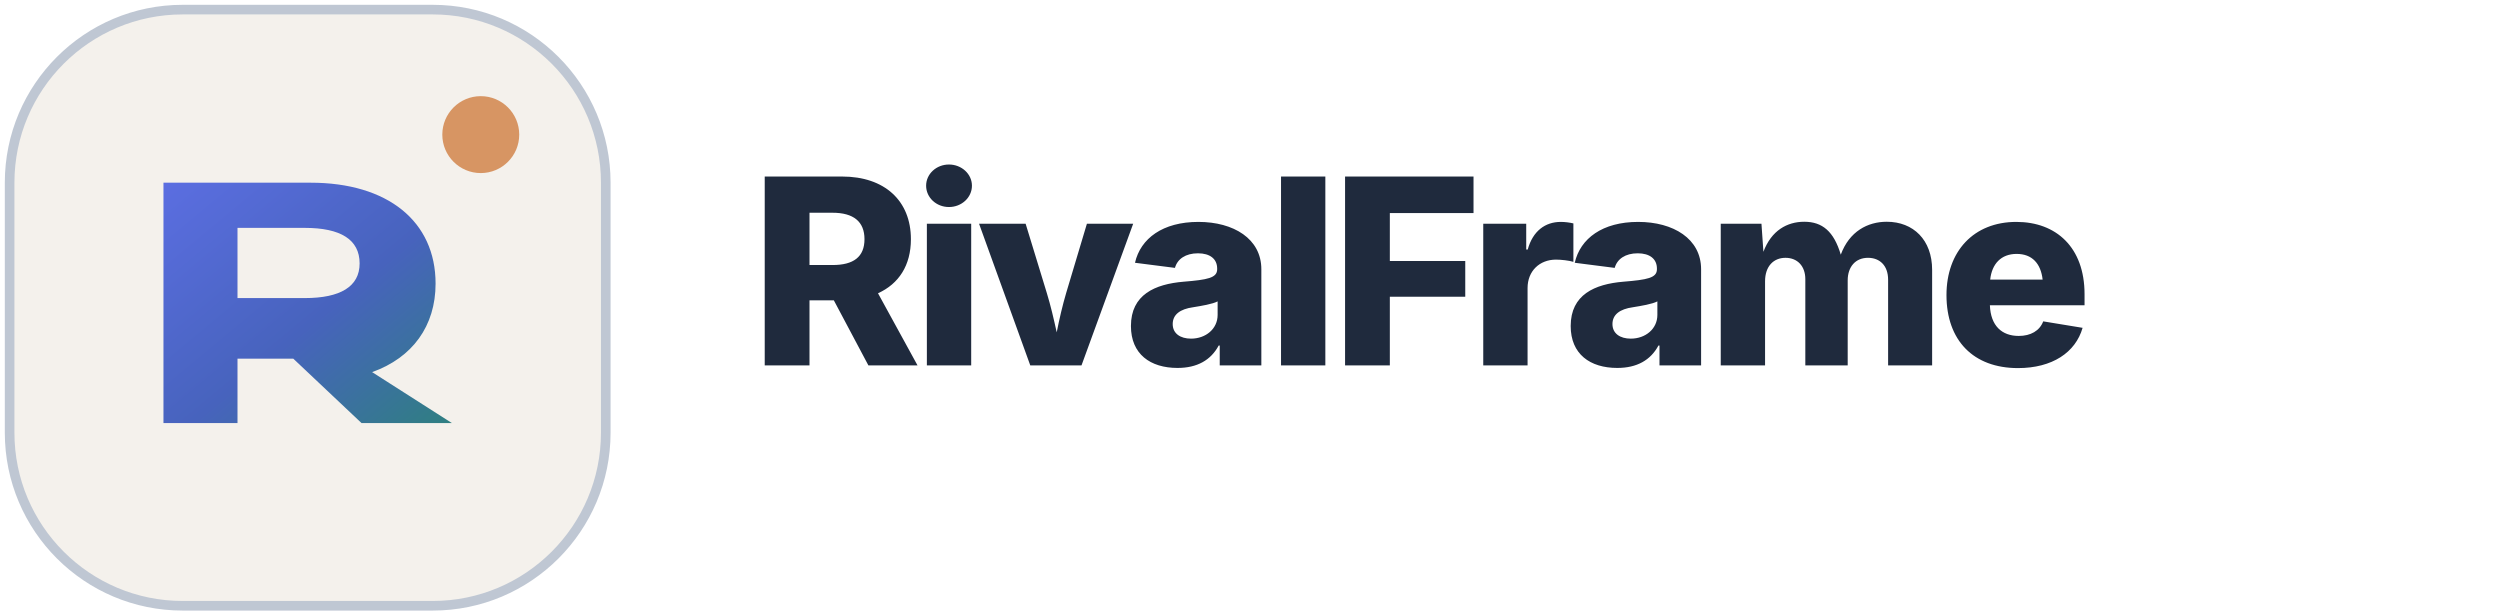
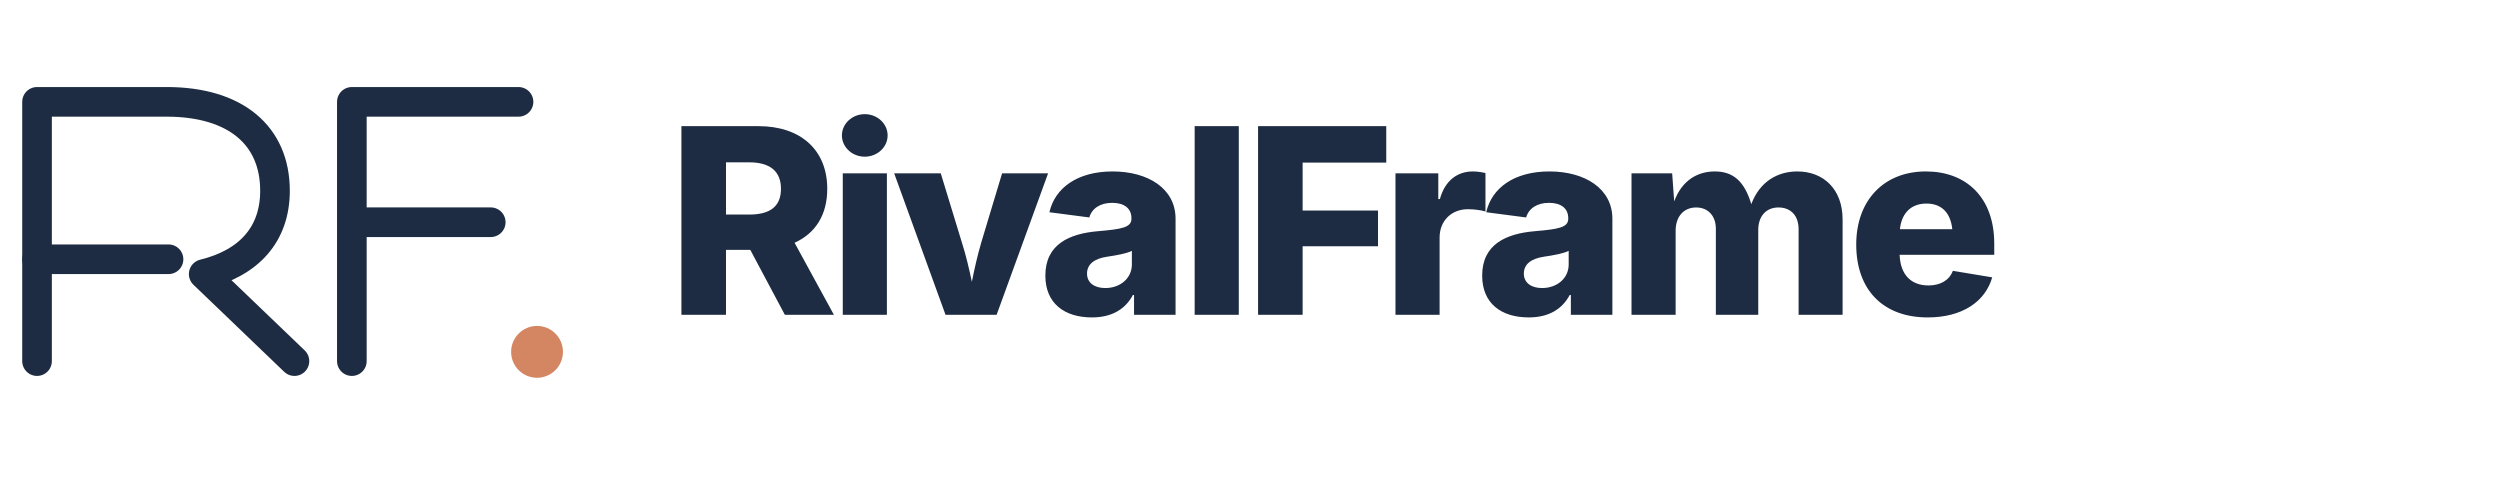
- <svg xmlns="http://www.w3.org/2000/svg" viewBox="0 0 260 64" role="img" aria-labelledby="t d">
-   <defs>
-     <linearGradient id="g" x1="0" y1="0" x2="1" y2="1">
-       <stop offset="0" stop-color="#5b6ee1" />
-       <stop offset=".55" stop-color="#4763bd" />
-       <stop offset="1" stop-color="#2f7f81" />
-     </linearGradient>
-   </defs>
-   <g transform="translate(1 1)">
-     <rect x="0" y="0" width="62" height="62" rx="18" fill="#f4f1ec" stroke="#bfc7d3" />
-     <path d="M16 43V18h15.3c8 0 13 4 13 10.5 0 4.4-2.4 7.7-6.6 9.2L46 43h-9.4l-7.1-6.7h-5.8V43H16Zm7.7-13h7c3.7 0 5.7-1.2 5.7-3.6 0-2.5-2-3.7-5.7-3.7h-7V30Z" fill="url(#g)" />
-     <circle cx="49" cy="13" r="4" fill="#d79563" />
+ <svg xmlns="http://www.w3.org/2000/svg" viewBox="0 0 270 52" role="img" aria-labelledby="title desc">
+   <g fill="none" stroke="#1d2c42" stroke-width="3.2" stroke-linecap="round" stroke-linejoin="round">
+     <path d="M4 39V11h14c7.4 0 11.7 3.6 11.7 9.6 0 4.7-2.8 7.8-7.7 9l9.8 9.4" />
+     <path d="M4 28h14.2" />
+     <path d="M38 11v28M38 11h18M38 24h15" />
  </g>
-   <g fill="#1f2a3d">
-     <text x="78" y="38" font-family="Inter,Arial,sans-serif" font-size="27" font-weight="800" letter-spacing="-1">RivalFrame</text>
-   </g>
+   <circle cx="58" cy="38" r="2.8" fill="#d48663" />
+   <text x="72" y="34" fill="#1d2c42" font-family="Inter,Arial,sans-serif" font-size="28" font-weight="760" letter-spacing="-1.1">RivalFrame</text>
</svg>
